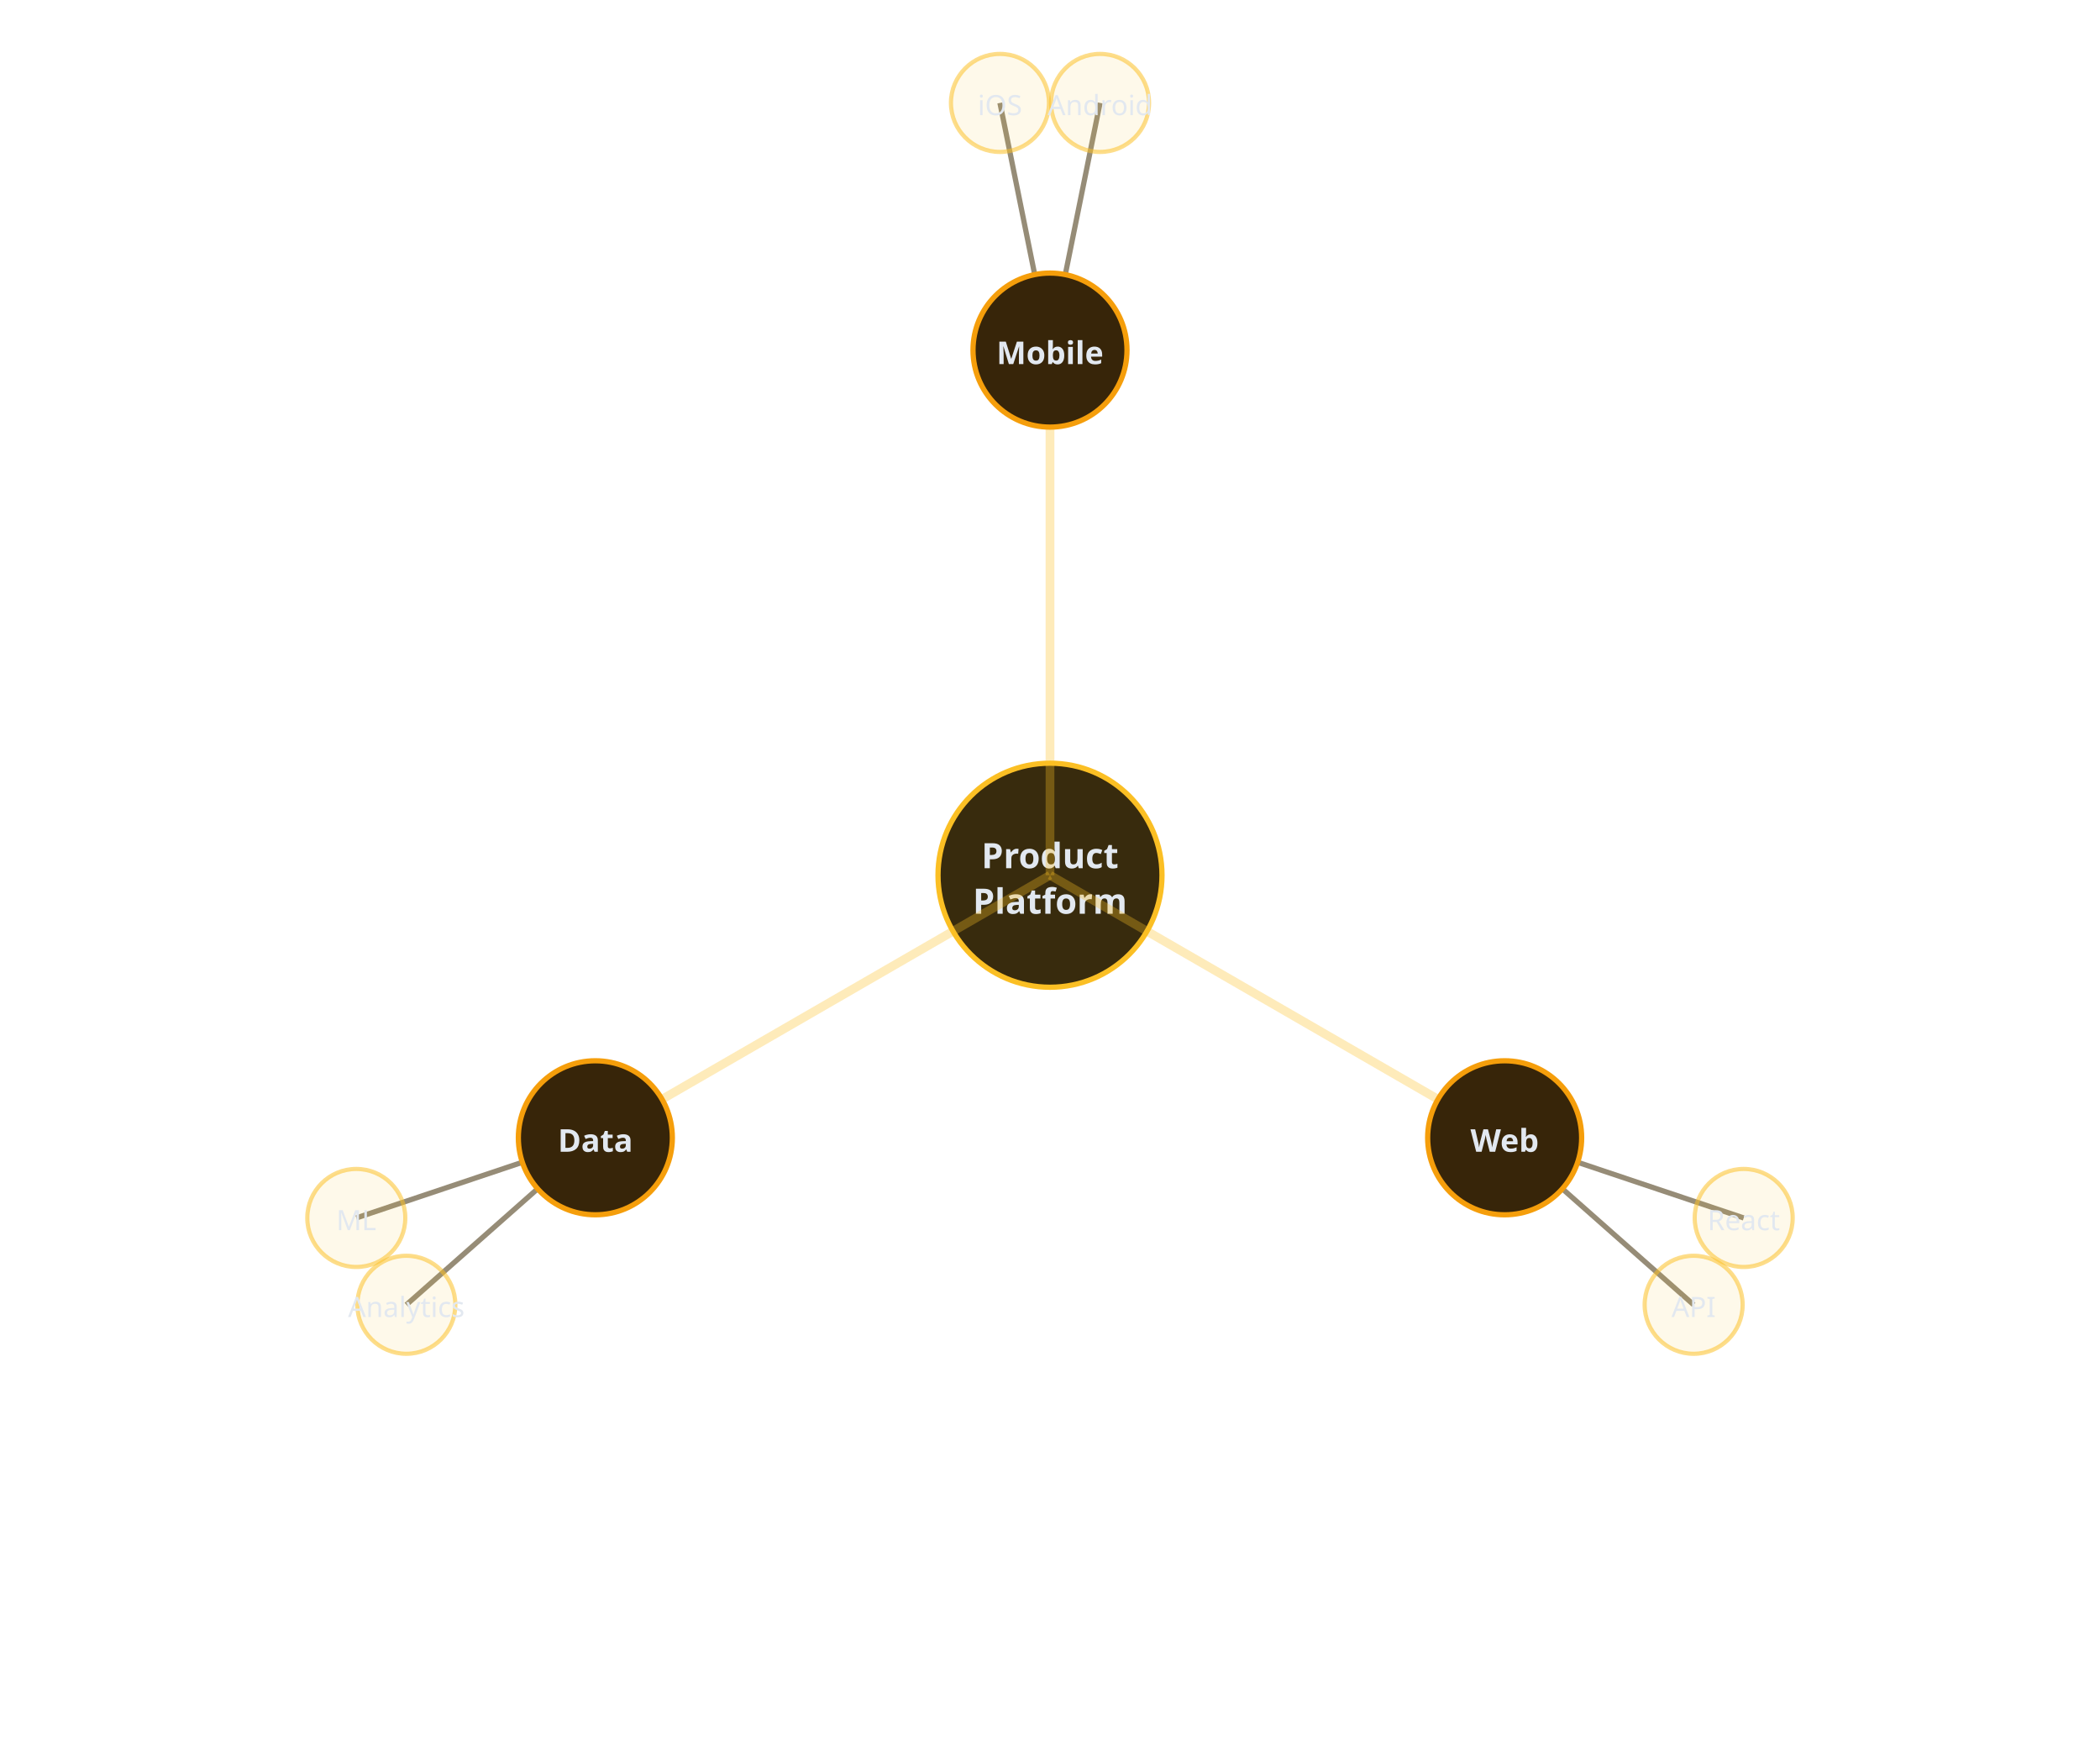
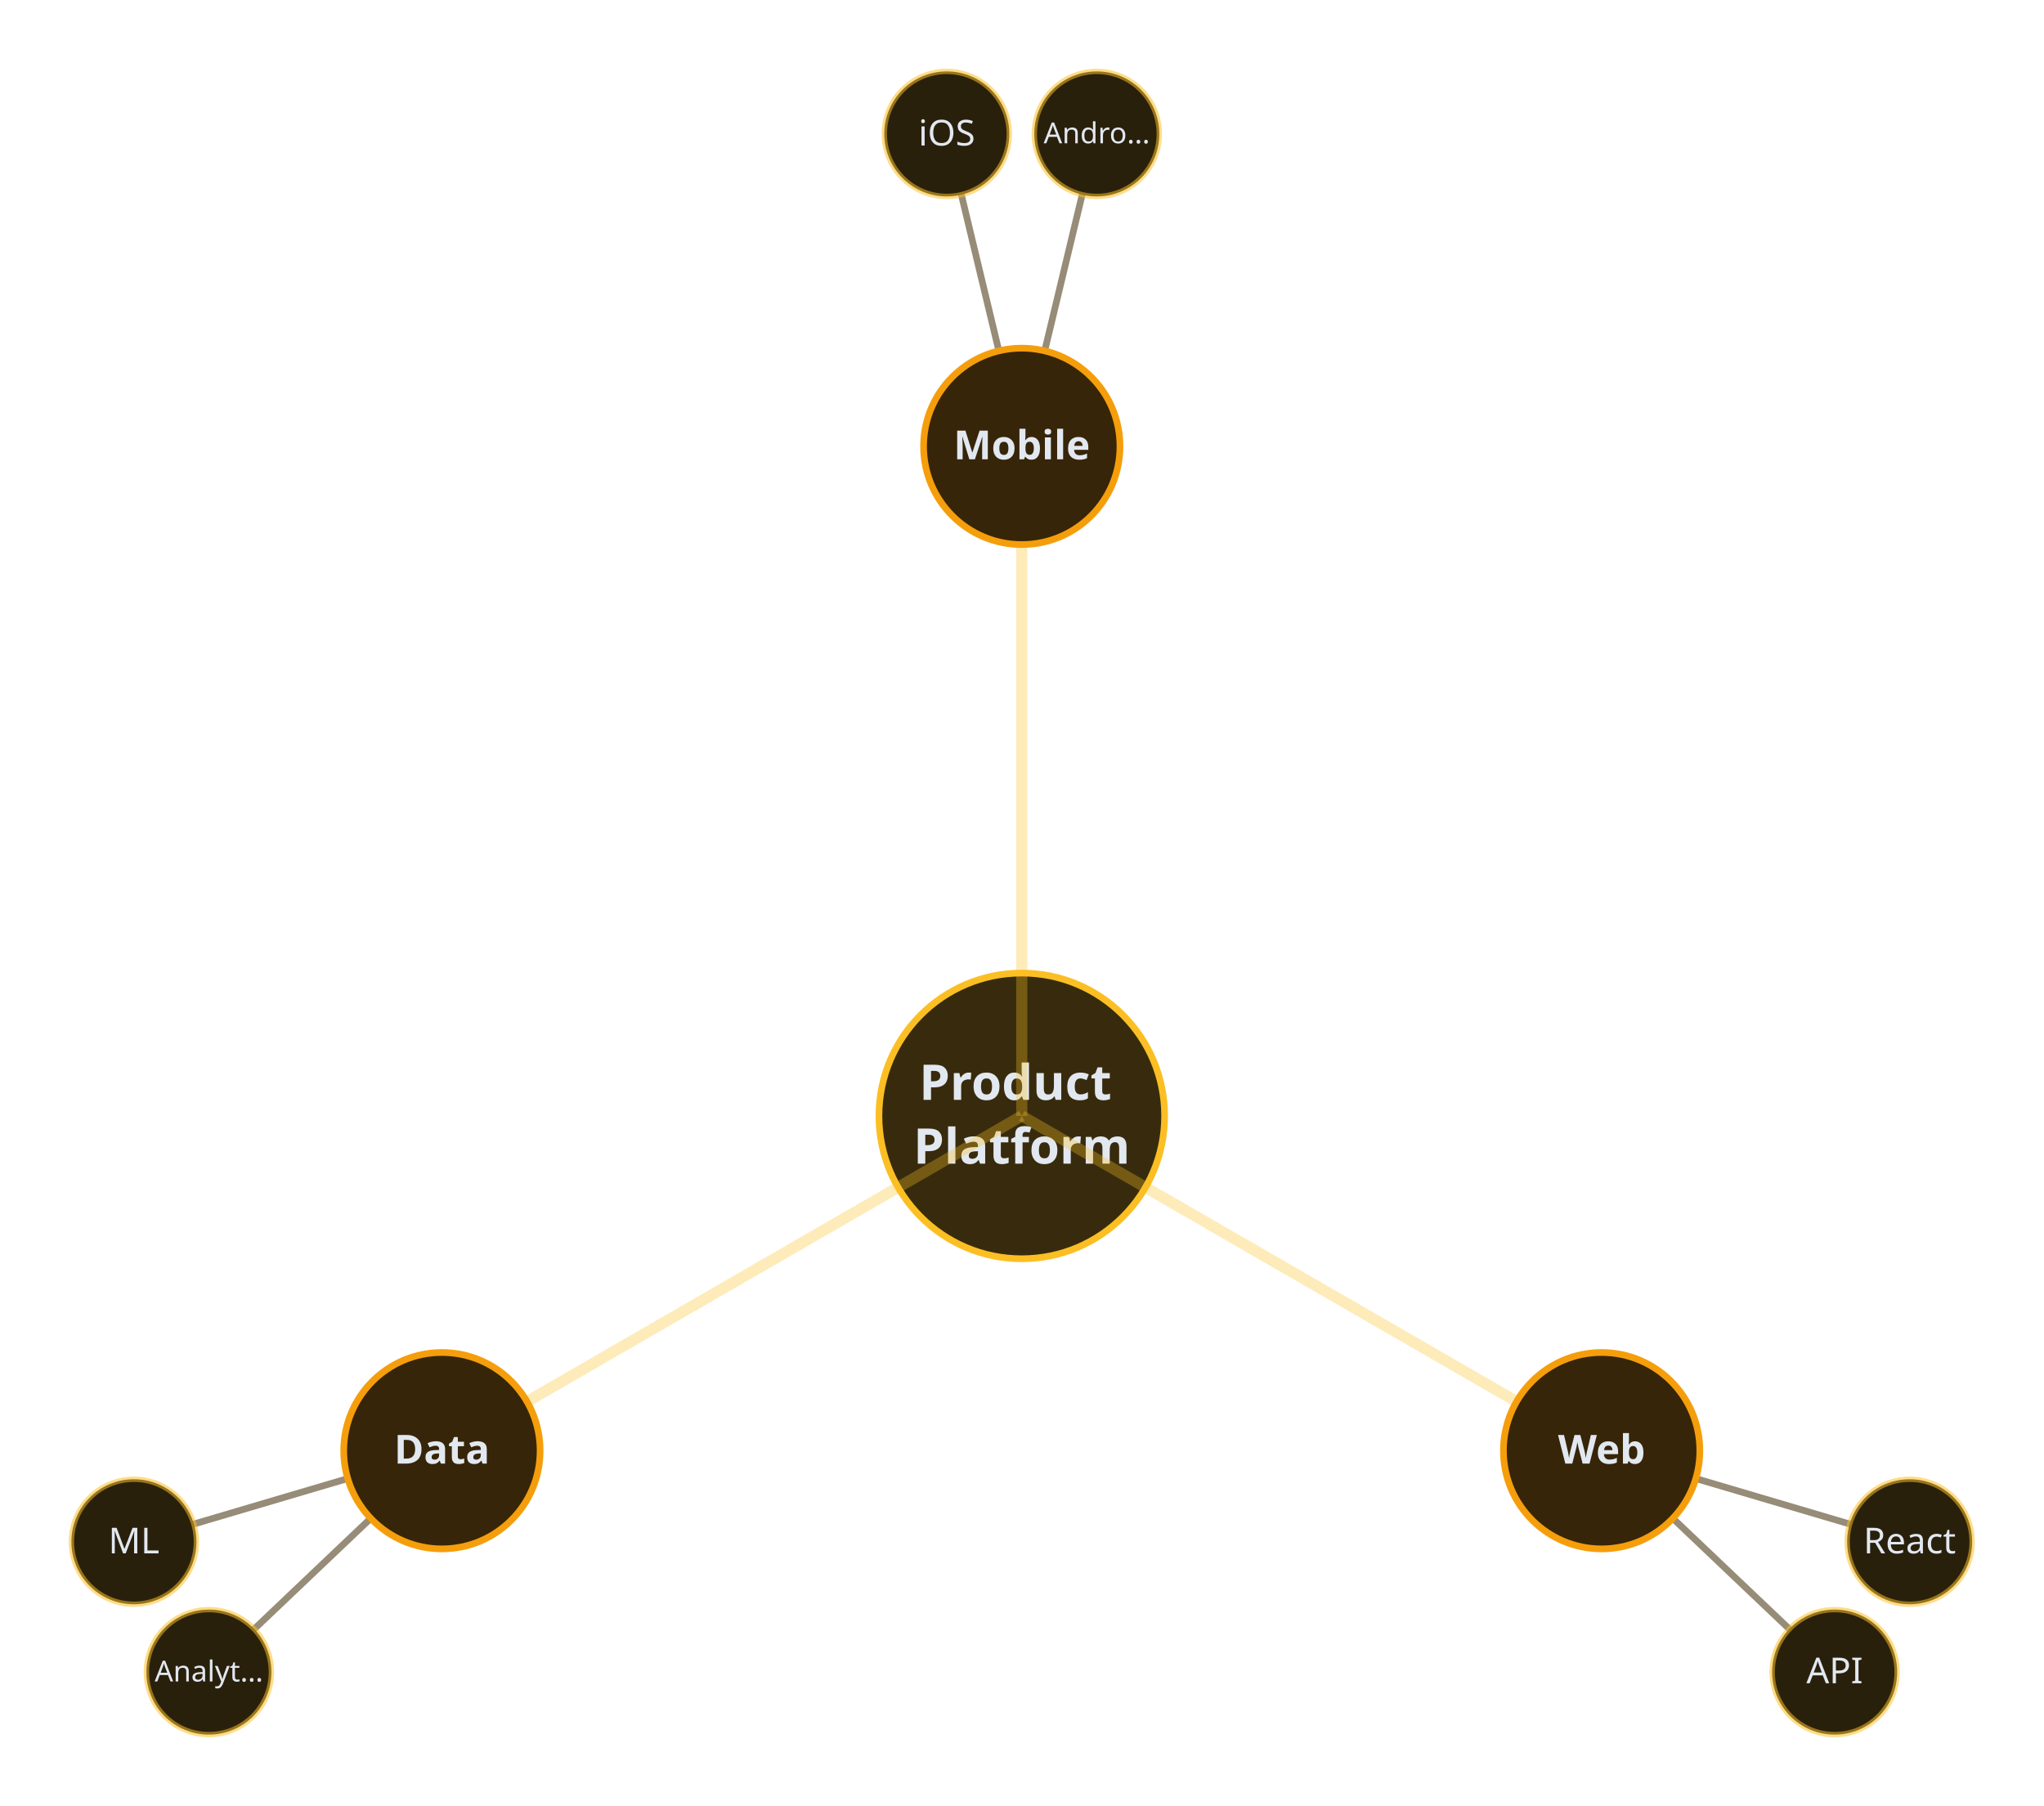
- <svg xmlns="http://www.w3.org/2000/svg" data-mdart-scope="mdart-s1vhyunm" viewBox="0 0 600 500" style="width:100%;height:auto;background:#14100a;border-radius:8px">
+ <svg xmlns="http://www.w3.org/2000/svg" data-mdart-scope="mdart-s1vhyunm" viewBox="-228.9 -250.0 457.9 404.6" style="width:100%;height:auto;background:#14100a;border-radius:8px">
  <style>@keyframes mdart-s1vhyunm-mdart-enter{from{opacity:0}to{opacity:1}}@keyframes mdart-s1vhyunm-mdart-bar-grow{from{transform:matrix(0,0,0,1,0,0)}to{transform:matrix(1,0,0,1,0,0)}}@keyframes mdart-s1vhyunm-mdart-stroke-grow{from{stroke-dashoffset:1}to{stroke-dashoffset:0}}@keyframes mdart-s1vhyunm-mdart-marker-pop{from{opacity:0}to{opacity:1}}@keyframes mdart-s1vhyunm-mdart-bright-loop{0%,100%{filter:brightness(1.4) saturate(1.25) drop-shadow(0 0 6px rgba(255,255,255,.4))}18.1%{filter:brightness(1) saturate(1)}94.4%{filter:brightness(1) saturate(1)}}[data-mdart-scope="mdart-s1vhyunm"] .mdart-n0{animation:mdart-s1vhyunm-mdart-enter 576ms ease-out 0ms 1 both}[data-mdart-scope="mdart-s1vhyunm"] .mdart-n0 rect:not(.mdart-no-glow),[data-mdart-scope="mdart-s1vhyunm"] .mdart-n0 circle:not(.mdart-no-glow),[data-mdart-scope="mdart-s1vhyunm"] .mdart-n0 polygon:not(.mdart-no-glow),[data-mdart-scope="mdart-s1vhyunm"] .mdart-n0 ellipse:not(.mdart-no-glow){animation:mdart-s1vhyunm-mdart-bright-loop 9000ms ease-in-out 3876ms infinite}[data-mdart-scope="mdart-s1vhyunm"] .mdart-n0 .mdart-glow-text{animation:mdart-s1vhyunm-mdart-bright-loop 9000ms ease-in-out 3876ms infinite}[data-mdart-scope="mdart-s1vhyunm"] .mdart-n0 .mdart-glow-stroke{animation:mdart-s1vhyunm-mdart-bright-loop 9000ms ease-in-out 3876ms infinite}[data-mdart-scope="mdart-s1vhyunm"] .mdart-n0 .mdart-bar-grow{transform-box:fill-box;transform-origin:left center;animation:mdart-s1vhyunm-mdart-bar-grow 900ms ease-out 432ms 1 both}[data-mdart-scope="mdart-s1vhyunm"] .mdart-n0 .mdart-stroke-grow{stroke-dasharray:1;stroke-dashoffset:1;animation:mdart-s1vhyunm-mdart-stroke-grow 900ms ease-out 432ms 1 both}[data-mdart-scope="mdart-s1vhyunm"] .mdart-n0 .mdart-marker-pop{opacity:0;animation:mdart-s1vhyunm-mdart-marker-pop 180ms ease-out 1332ms 1 both}[data-mdart-scope="mdart-s1vhyunm"] .mdart-arr-n0{animation:mdart-s1vhyunm-mdart-enter 576ms ease-out 0ms 1 both}[data-mdart-scope="mdart-s1vhyunm"] .mdart-n1{animation:mdart-s1vhyunm-mdart-enter 576ms ease-out 800ms 1 both}[data-mdart-scope="mdart-s1vhyunm"] .mdart-n1 rect:not(.mdart-no-glow),[data-mdart-scope="mdart-s1vhyunm"] .mdart-n1 circle:not(.mdart-no-glow),[data-mdart-scope="mdart-s1vhyunm"] .mdart-n1 polygon:not(.mdart-no-glow),[data-mdart-scope="mdart-s1vhyunm"] .mdart-n1 ellipse:not(.mdart-no-glow){animation:mdart-s1vhyunm-mdart-bright-loop 9000ms ease-in-out 5676ms infinite}[data-mdart-scope="mdart-s1vhyunm"] .mdart-n1 .mdart-glow-text{animation:mdart-s1vhyunm-mdart-bright-loop 9000ms ease-in-out 5676ms infinite}[data-mdart-scope="mdart-s1vhyunm"] .mdart-n1 .mdart-glow-stroke{animation:mdart-s1vhyunm-mdart-bright-loop 9000ms ease-in-out 5676ms infinite}[data-mdart-scope="mdart-s1vhyunm"] .mdart-n1 .mdart-bar-grow{transform-box:fill-box;transform-origin:left center;animation:mdart-s1vhyunm-mdart-bar-grow 900ms ease-out 1232ms 1 both}[data-mdart-scope="mdart-s1vhyunm"] .mdart-n1 .mdart-stroke-grow{stroke-dasharray:1;stroke-dashoffset:1;animation:mdart-s1vhyunm-mdart-stroke-grow 900ms ease-out 1232ms 1 both}[data-mdart-scope="mdart-s1vhyunm"] .mdart-n1 .mdart-marker-pop{opacity:0;animation:mdart-s1vhyunm-mdart-marker-pop 180ms ease-out 2132ms 1 both}[data-mdart-scope="mdart-s1vhyunm"] .mdart-arr-n1{animation:mdart-s1vhyunm-mdart-enter 576ms ease-out 800ms 1 both}[data-mdart-scope="mdart-s1vhyunm"] .mdart-n2{animation:mdart-s1vhyunm-mdart-enter 576ms ease-out 1600ms 1 both}[data-mdart-scope="mdart-s1vhyunm"] .mdart-n2 rect:not(.mdart-no-glow),[data-mdart-scope="mdart-s1vhyunm"] .mdart-n2 circle:not(.mdart-no-glow),[data-mdart-scope="mdart-s1vhyunm"] .mdart-n2 polygon:not(.mdart-no-glow),[data-mdart-scope="mdart-s1vhyunm"] .mdart-n2 ellipse:not(.mdart-no-glow){animation:mdart-s1vhyunm-mdart-bright-loop 9000ms ease-in-out 7476ms infinite}[data-mdart-scope="mdart-s1vhyunm"] .mdart-n2 .mdart-glow-text{animation:mdart-s1vhyunm-mdart-bright-loop 9000ms ease-in-out 7476ms infinite}[data-mdart-scope="mdart-s1vhyunm"] .mdart-n2 .mdart-glow-stroke{animation:mdart-s1vhyunm-mdart-bright-loop 9000ms ease-in-out 7476ms infinite}[data-mdart-scope="mdart-s1vhyunm"] .mdart-n2 .mdart-bar-grow{transform-box:fill-box;transform-origin:left center;animation:mdart-s1vhyunm-mdart-bar-grow 900ms ease-out 2032ms 1 both}[data-mdart-scope="mdart-s1vhyunm"] .mdart-n2 .mdart-stroke-grow{stroke-dasharray:1;stroke-dashoffset:1;animation:mdart-s1vhyunm-mdart-stroke-grow 900ms ease-out 2032ms 1 both}[data-mdart-scope="mdart-s1vhyunm"] .mdart-n2 .mdart-marker-pop{opacity:0;animation:mdart-s1vhyunm-mdart-marker-pop 180ms ease-out 2932ms 1 both}[data-mdart-scope="mdart-s1vhyunm"] .mdart-arr-n2{animation:mdart-s1vhyunm-mdart-enter 576ms ease-out 1600ms 1 both}[data-mdart-scope="mdart-s1vhyunm"] .mdart-n3{animation:mdart-s1vhyunm-mdart-enter 576ms ease-out 2400ms 1 both}[data-mdart-scope="mdart-s1vhyunm"] .mdart-n3 rect:not(.mdart-no-glow),[data-mdart-scope="mdart-s1vhyunm"] .mdart-n3 circle:not(.mdart-no-glow),[data-mdart-scope="mdart-s1vhyunm"] .mdart-n3 polygon:not(.mdart-no-glow),[data-mdart-scope="mdart-s1vhyunm"] .mdart-n3 ellipse:not(.mdart-no-glow){animation:mdart-s1vhyunm-mdart-bright-loop 9000ms ease-in-out 9276ms infinite}[data-mdart-scope="mdart-s1vhyunm"] .mdart-n3 .mdart-glow-text{animation:mdart-s1vhyunm-mdart-bright-loop 9000ms ease-in-out 9276ms infinite}[data-mdart-scope="mdart-s1vhyunm"] .mdart-n3 .mdart-glow-stroke{animation:mdart-s1vhyunm-mdart-bright-loop 9000ms ease-in-out 9276ms infinite}[data-mdart-scope="mdart-s1vhyunm"] .mdart-n3 .mdart-bar-grow{transform-box:fill-box;transform-origin:left center;animation:mdart-s1vhyunm-mdart-bar-grow 900ms ease-out 2832ms 1 both}[data-mdart-scope="mdart-s1vhyunm"] .mdart-n3 .mdart-stroke-grow{stroke-dasharray:1;stroke-dashoffset:1;animation:mdart-s1vhyunm-mdart-stroke-grow 900ms ease-out 2832ms 1 both}[data-mdart-scope="mdart-s1vhyunm"] .mdart-n3 .mdart-marker-pop{opacity:0;animation:mdart-s1vhyunm-mdart-marker-pop 180ms ease-out 3732ms 1 both}[data-mdart-scope="mdart-s1vhyunm"] .mdart-arr-n3{animation:mdart-s1vhyunm-mdart-enter 576ms ease-out 2400ms 1 both}</style>
  <g class="mdart-n0">
-     <circle cx="300" cy="250" r="32" fill="#14100a" />
-     <circle cx="300" cy="250" r="32" fill="#fbbf2428" stroke="#fbbf24" stroke-width="1.5" />
-     <text x="300" y="248" text-anchor="middle" font-size="10" fill="#e2e8f0" font-weight="700" font-family="'Noto Sans', 'Noto Sans CJK', Inter, -apple-system, BlinkMacSystemFont, 'Segoe UI', Roboto, 'Helvetica Neue', Arial, sans-serif">
-       <tspan>Product</tspan>
-     </text>
-     <text x="300" y="261" text-anchor="middle" font-size="10" fill="#e2e8f0" font-weight="700" font-family="'Noto Sans', 'Noto Sans CJK', Inter, -apple-system, BlinkMacSystemFont, 'Segoe UI', Roboto, 'Helvetica Neue', Arial, sans-serif">
-       <tspan>Platform</tspan>
+     <circle cx="0" cy="0" r="32" fill="#14100a" />
+     <circle cx="0" cy="0" r="32" fill="#fbbf2428" stroke="#fbbf24" stroke-width="1.5" />
+     <text x="0.0" y="-3.6" text-anchor="middle" font-size="11" fill="#e2e8f0" font-family="'Noto Sans', 'Noto Sans CJK', Inter, -apple-system, BlinkMacSystemFont, 'Segoe UI', Roboto, 'Helvetica Neue', Arial, sans-serif" font-weight="700">
+       <tspan x="0.0" dy="0">Product</tspan>
+       <tspan x="0.0" dy="14.3">Platform</tspan>
    </text>
  </g>
  <g class="mdart-n1">
-     <line x1="300" y1="250" x2="300.0" y2="100.0" stroke="#fbbf2450" stroke-width="2.5" />
-     <line x1="300.0" y1="100.0" x2="285.7" y2="29.4" stroke="#3a280088" stroke-width="1.5" />
-     <circle cx="285.7" cy="29.4" r="14" fill="#fbbf2418" stroke="#fbbf2488" stroke-width="1.2" />
-     <text x="285.7" y="32.9" text-anchor="middle" font-size="8" fill="#e2e8f0" font-family="'Noto Sans', 'Noto Sans CJK', Inter, -apple-system, BlinkMacSystemFont, 'Segoe UI', Roboto, 'Helvetica Neue', Arial, sans-serif">
-       <tspan>iOS</tspan>
+     <line x1="0" y1="0" x2="0.0" y2="-150.0" stroke="#fbbf2450" stroke-width="2.5" />
+     <line x1="0.0" y1="-150.0" x2="-16.8" y2="-220.0" stroke="#3a280088" stroke-width="1.5" />
+     <circle cx="-16.8" cy="-220.0" r="14" fill="#14100a" />
+     <circle cx="-16.8" cy="-220.0" r="14" fill="#fbbf2418" stroke="#fbbf2488" stroke-width="1.2" />
+     <text x="-16.8" y="-217.4" text-anchor="middle" font-size="8" fill="#e2e8f0" font-family="'Noto Sans', 'Noto Sans CJK', Inter, -apple-system, BlinkMacSystemFont, 'Segoe UI', Roboto, 'Helvetica Neue', Arial, sans-serif" font-weight="normal">
+       <tspan x="-16.8" dy="0">iOS</tspan>
    </text>
-     <line x1="300.0" y1="100.0" x2="314.3" y2="29.4" stroke="#3a280088" stroke-width="1.5" />
-     <circle cx="314.3" cy="29.4" r="14" fill="#fbbf2418" stroke="#fbbf2488" stroke-width="1.2" />
-     <text x="314.3" y="32.9" text-anchor="middle" font-size="8" fill="#e2e8f0" font-family="'Noto Sans', 'Noto Sans CJK', Inter, -apple-system, BlinkMacSystemFont, 'Segoe UI', Roboto, 'Helvetica Neue', Arial, sans-serif">
-       <tspan>Android</tspan>
+     <line x1="0.0" y1="-150.0" x2="16.8" y2="-220.0" stroke="#3a280088" stroke-width="1.5" />
+     <circle cx="16.8" cy="-220.0" r="14" fill="#14100a" />
+     <circle cx="16.8" cy="-220.0" r="14" fill="#fbbf2418" stroke="#fbbf2488" stroke-width="1.2" />
+     <text x="16.8" y="-217.9" text-anchor="middle" font-size="6.5" fill="#e2e8f0" font-family="'Noto Sans', 'Noto Sans CJK', Inter, -apple-system, BlinkMacSystemFont, 'Segoe UI', Roboto, 'Helvetica Neue', Arial, sans-serif" font-weight="normal">
+       <tspan x="16.8" dy="0">Andro…</tspan>
    </text>
-     <circle cx="300.0" cy="100.0" r="22" fill="#14100a" />
-     <circle cx="300.0" cy="100.0" r="22" fill="#f59e0b28" stroke="#f59e0b" stroke-width="1.5" />
-     <text x="300.0" y="104.0" text-anchor="middle" font-size="9" fill="#e2e8f0" font-weight="700" font-family="'Noto Sans', 'Noto Sans CJK', Inter, -apple-system, BlinkMacSystemFont, 'Segoe UI', Roboto, 'Helvetica Neue', Arial, sans-serif">
-       <tspan>Mobile</tspan>
+     <circle cx="0.0" cy="-150.0" r="22" fill="#14100a" />
+     <circle cx="0.0" cy="-150.0" r="22" fill="#f59e0b28" stroke="#f59e0b" stroke-width="1.5" />
+     <text x="0.0" y="-147.1" text-anchor="middle" font-size="9" fill="#e2e8f0" font-family="'Noto Sans', 'Noto Sans CJK', Inter, -apple-system, BlinkMacSystemFont, 'Segoe UI', Roboto, 'Helvetica Neue', Arial, sans-serif" font-weight="700">
+       <tspan x="0.0" dy="0">Mobile</tspan>
    </text>
  </g>
  <g class="mdart-n2">
-     <line x1="300" y1="250" x2="429.9" y2="325.0" stroke="#fbbf2450" stroke-width="2.5" />
-     <line x1="429.9" y1="325.0" x2="498.2" y2="347.9" stroke="#3a280088" stroke-width="1.5" />
-     <circle cx="498.2" cy="347.9" r="14" fill="#fbbf2418" stroke="#fbbf2488" stroke-width="1.2" />
-     <text x="498.2" y="351.4" text-anchor="middle" font-size="8" fill="#e2e8f0" font-family="'Noto Sans', 'Noto Sans CJK', Inter, -apple-system, BlinkMacSystemFont, 'Segoe UI', Roboto, 'Helvetica Neue', Arial, sans-serif">
-       <tspan>React</tspan>
+     <line x1="0" y1="0" x2="129.9" y2="75.0" stroke="#fbbf2450" stroke-width="2.5" />
+     <line x1="129.9" y1="75.0" x2="198.9" y2="95.4" stroke="#3a280088" stroke-width="1.5" />
+     <circle cx="198.9" cy="95.4" r="14" fill="#14100a" />
+     <circle cx="198.9" cy="95.4" r="14" fill="#fbbf2418" stroke="#fbbf2488" stroke-width="1.2" />
+     <text x="198.9" y="98.0" text-anchor="middle" font-size="8" fill="#e2e8f0" font-family="'Noto Sans', 'Noto Sans CJK', Inter, -apple-system, BlinkMacSystemFont, 'Segoe UI', Roboto, 'Helvetica Neue', Arial, sans-serif" font-weight="normal">
+       <tspan x="198.9" dy="0">React</tspan>
    </text>
-     <line x1="429.9" y1="325.0" x2="483.9" y2="372.7" stroke="#3a280088" stroke-width="1.5" />
-     <circle cx="483.9" cy="372.7" r="14" fill="#fbbf2418" stroke="#fbbf2488" stroke-width="1.2" />
-     <text x="483.9" y="376.2" text-anchor="middle" font-size="8" fill="#e2e8f0" font-family="'Noto Sans', 'Noto Sans CJK', Inter, -apple-system, BlinkMacSystemFont, 'Segoe UI', Roboto, 'Helvetica Neue', Arial, sans-serif">
-       <tspan>API</tspan>
+     <line x1="129.9" y1="75.0" x2="182.1" y2="124.6" stroke="#3a280088" stroke-width="1.5" />
+     <circle cx="182.1" cy="124.6" r="14" fill="#14100a" />
+     <circle cx="182.1" cy="124.6" r="14" fill="#fbbf2418" stroke="#fbbf2488" stroke-width="1.2" />
+     <text x="182.1" y="127.1" text-anchor="middle" font-size="8" fill="#e2e8f0" font-family="'Noto Sans', 'Noto Sans CJK', Inter, -apple-system, BlinkMacSystemFont, 'Segoe UI', Roboto, 'Helvetica Neue', Arial, sans-serif" font-weight="normal">
+       <tspan x="182.1" dy="0">API</tspan>
    </text>
-     <circle cx="429.9" cy="325.0" r="22" fill="#14100a" />
-     <circle cx="429.9" cy="325.0" r="22" fill="#f59e0b28" stroke="#f59e0b" stroke-width="1.5" />
-     <text x="429.9" y="329.0" text-anchor="middle" font-size="9" fill="#e2e8f0" font-weight="700" font-family="'Noto Sans', 'Noto Sans CJK', Inter, -apple-system, BlinkMacSystemFont, 'Segoe UI', Roboto, 'Helvetica Neue', Arial, sans-serif">
-       <tspan>Web</tspan>
+     <circle cx="129.9" cy="75.0" r="22" fill="#14100a" />
+     <circle cx="129.9" cy="75.0" r="22" fill="#f59e0b28" stroke="#f59e0b" stroke-width="1.5" />
+     <text x="129.9" y="77.9" text-anchor="middle" font-size="9" fill="#e2e8f0" font-family="'Noto Sans', 'Noto Sans CJK', Inter, -apple-system, BlinkMacSystemFont, 'Segoe UI', Roboto, 'Helvetica Neue', Arial, sans-serif" font-weight="700">
+       <tspan x="129.9" dy="0">Web</tspan>
    </text>
  </g>
  <g class="mdart-n3">
-     <line x1="300" y1="250" x2="170.1" y2="325.0" stroke="#fbbf2450" stroke-width="2.5" />
-     <line x1="170.1" y1="325.0" x2="116.1" y2="372.7" stroke="#3a280088" stroke-width="1.5" />
-     <circle cx="116.1" cy="372.7" r="14" fill="#fbbf2418" stroke="#fbbf2488" stroke-width="1.2" />
-     <text x="116.1" y="376.2" text-anchor="middle" font-size="8" fill="#e2e8f0" font-family="'Noto Sans', 'Noto Sans CJK', Inter, -apple-system, BlinkMacSystemFont, 'Segoe UI', Roboto, 'Helvetica Neue', Arial, sans-serif">
-       <tspan>Analytics</tspan>
+     <line x1="0" y1="0" x2="-129.9" y2="75.0" stroke="#fbbf2450" stroke-width="2.5" />
+     <line x1="-129.9" y1="75.0" x2="-182.1" y2="124.6" stroke="#3a280088" stroke-width="1.5" />
+     <circle cx="-182.1" cy="124.6" r="14" fill="#14100a" />
+     <circle cx="-182.1" cy="124.6" r="14" fill="#fbbf2418" stroke="#fbbf2488" stroke-width="1.2" />
+     <text x="-182.1" y="126.7" text-anchor="middle" font-size="6.5" fill="#e2e8f0" font-family="'Noto Sans', 'Noto Sans CJK', Inter, -apple-system, BlinkMacSystemFont, 'Segoe UI', Roboto, 'Helvetica Neue', Arial, sans-serif" font-weight="normal">
+       <tspan x="-182.1" dy="0">Analyt…</tspan>
    </text>
-     <line x1="170.1" y1="325.0" x2="101.8" y2="347.9" stroke="#3a280088" stroke-width="1.5" />
-     <circle cx="101.8" cy="347.9" r="14" fill="#fbbf2418" stroke="#fbbf2488" stroke-width="1.2" />
-     <text x="101.8" y="351.4" text-anchor="middle" font-size="8" fill="#e2e8f0" font-family="'Noto Sans', 'Noto Sans CJK', Inter, -apple-system, BlinkMacSystemFont, 'Segoe UI', Roboto, 'Helvetica Neue', Arial, sans-serif">
-       <tspan>ML</tspan>
+     <line x1="-129.9" y1="75.0" x2="-198.9" y2="95.4" stroke="#3a280088" stroke-width="1.5" />
+     <circle cx="-198.9" cy="95.4" r="14" fill="#14100a" />
+     <circle cx="-198.9" cy="95.4" r="14" fill="#fbbf2418" stroke="#fbbf2488" stroke-width="1.2" />
+     <text x="-198.9" y="98.0" text-anchor="middle" font-size="8" fill="#e2e8f0" font-family="'Noto Sans', 'Noto Sans CJK', Inter, -apple-system, BlinkMacSystemFont, 'Segoe UI', Roboto, 'Helvetica Neue', Arial, sans-serif" font-weight="normal">
+       <tspan x="-198.9" dy="0">ML</tspan>
    </text>
-     <circle cx="170.1" cy="325.0" r="22" fill="#14100a" />
-     <circle cx="170.1" cy="325.0" r="22" fill="#f59e0b28" stroke="#f59e0b" stroke-width="1.5" />
-     <text x="170.1" y="329.0" text-anchor="middle" font-size="9" fill="#e2e8f0" font-weight="700" font-family="'Noto Sans', 'Noto Sans CJK', Inter, -apple-system, BlinkMacSystemFont, 'Segoe UI', Roboto, 'Helvetica Neue', Arial, sans-serif">
-       <tspan>Data</tspan>
+     <circle cx="-129.9" cy="75.0" r="22" fill="#14100a" />
+     <circle cx="-129.9" cy="75.0" r="22" fill="#f59e0b28" stroke="#f59e0b" stroke-width="1.5" />
+     <text x="-129.9" y="77.9" text-anchor="middle" font-size="9" fill="#e2e8f0" font-family="'Noto Sans', 'Noto Sans CJK', Inter, -apple-system, BlinkMacSystemFont, 'Segoe UI', Roboto, 'Helvetica Neue', Arial, sans-serif" font-weight="700">
+       <tspan x="-129.9" dy="0">Data</tspan>
    </text>
  </g>
</svg>
